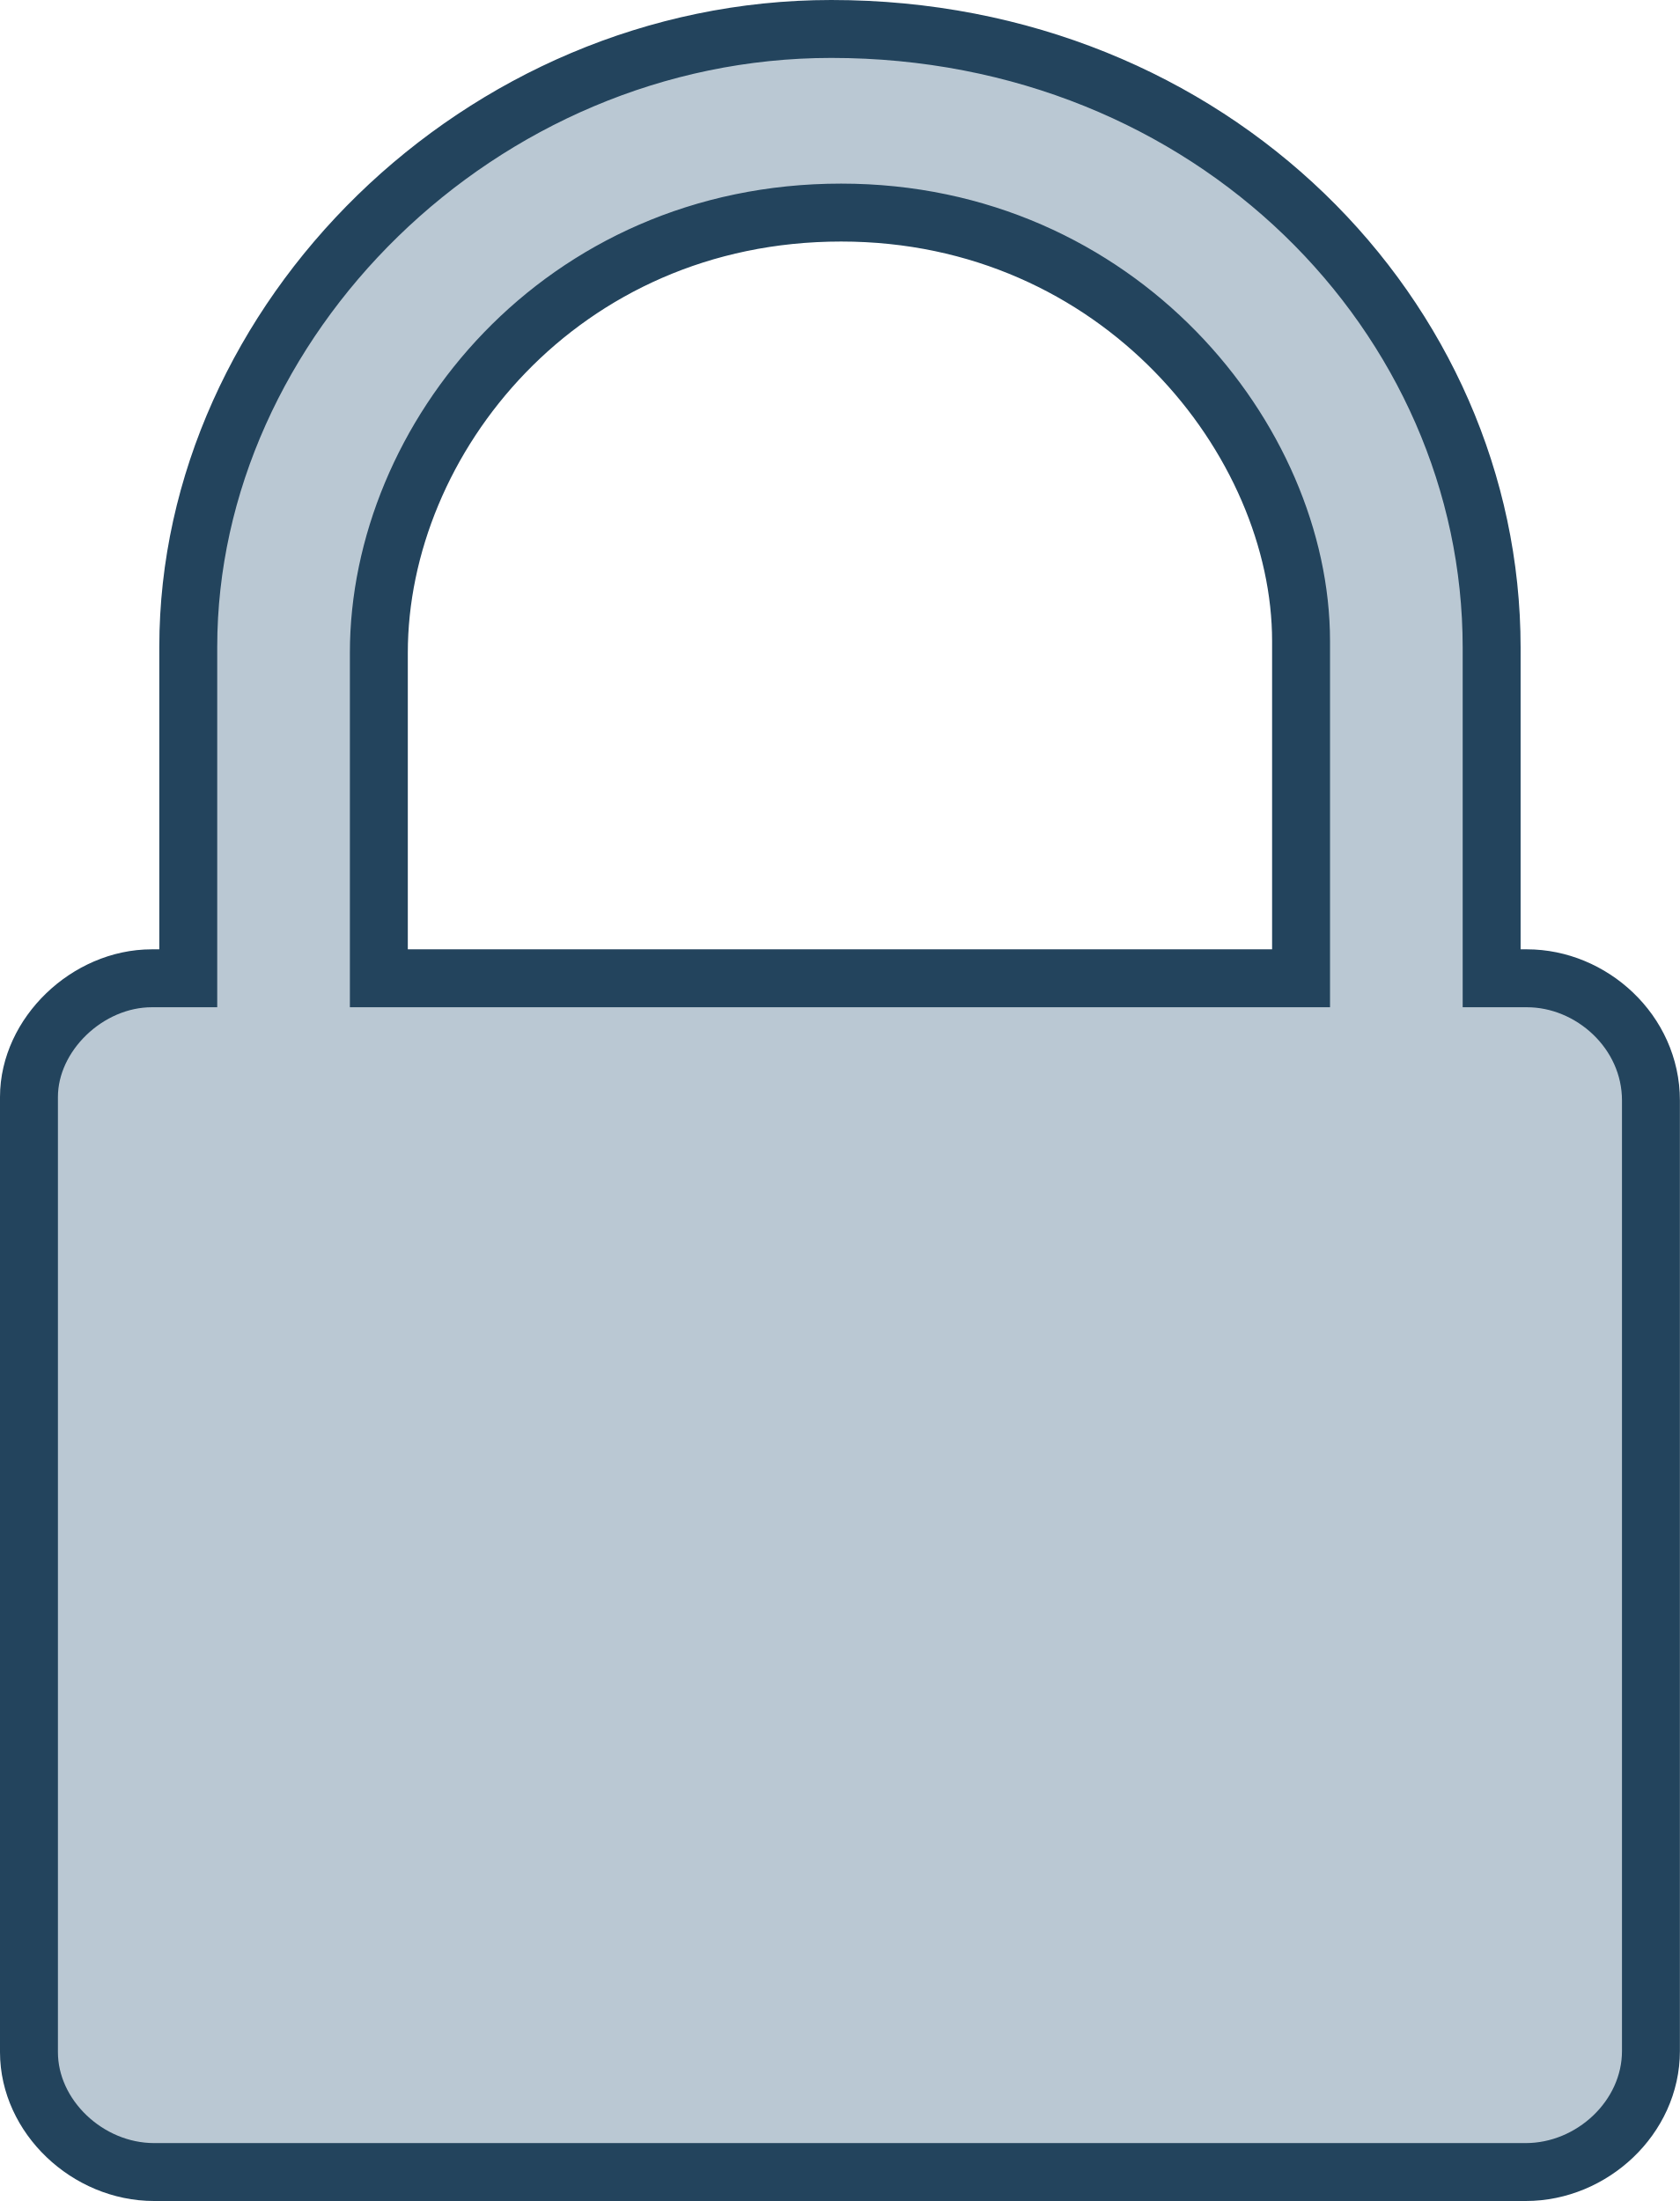
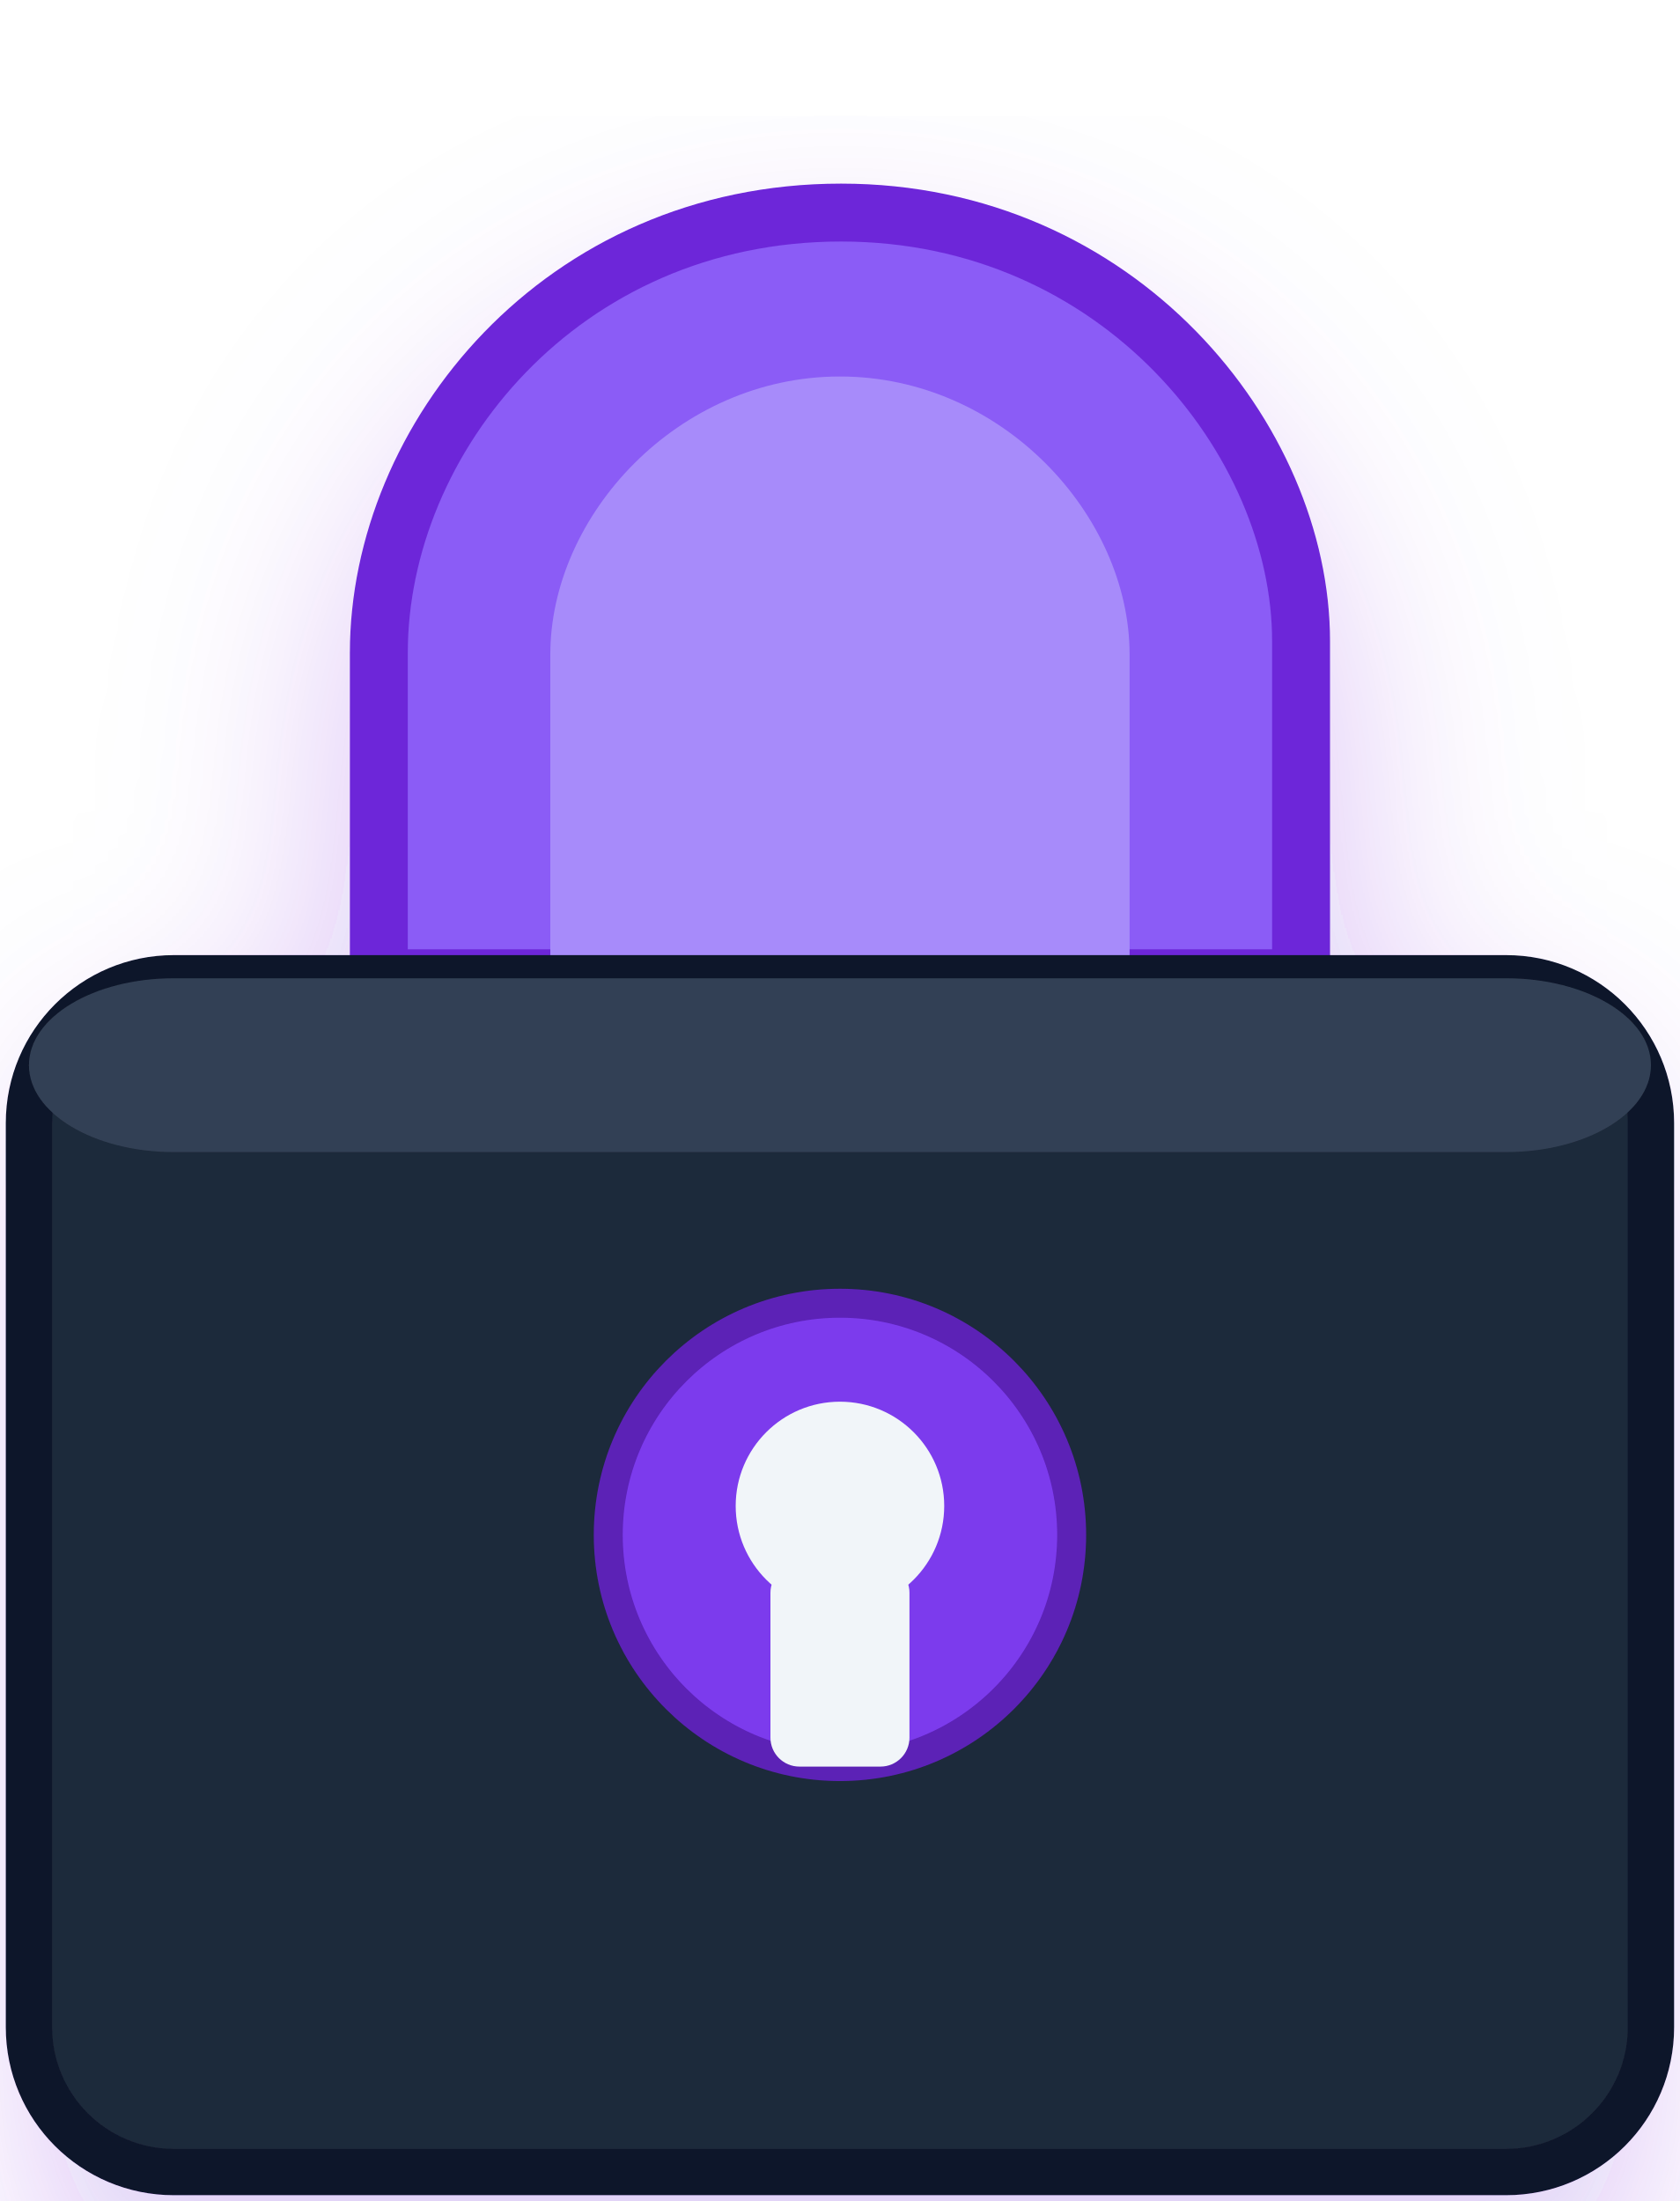
- <svg xmlns="http://www.w3.org/2000/svg" version="1.1" width="29px" height="38px" viewBox="-0.5 -0.5 29 38" content="&lt;mxfile host=&quot;app.diagrams.net&quot; agent=&quot;Mozilla/5.0 (Windows NT 10.0; Win64; x64) AppleWebKit/537.36 (KHTML, like Gecko) Chrome/128.0.0.0 Safari/537.36 Edg/128.0.0.0&quot; version=&quot;24.7.16&quot;&gt;&#10;  &lt;diagram name=&quot;Page-1&quot; id=&quot;1sW2r1akbxhZGaDiX2mz&quot;&gt;&#10;    &lt;mxGraphModel dx=&quot;1426&quot; dy=&quot;791&quot; grid=&quot;1&quot; gridSize=&quot;10&quot; guides=&quot;1&quot; tooltips=&quot;1&quot; connect=&quot;1&quot; arrows=&quot;1&quot; fold=&quot;1&quot; page=&quot;1&quot; pageScale=&quot;1&quot; pageWidth=&quot;827&quot; pageHeight=&quot;1169&quot; math=&quot;0&quot; shadow=&quot;0&quot;&gt;&#10;      &lt;root&gt;&#10;        &lt;mxCell id=&quot;0&quot; /&gt;&#10;        &lt;mxCell id=&quot;1&quot; parent=&quot;0&quot; /&gt;&#10;        &lt;mxCell id=&quot;Zo_hKfJ1Sf6NGJSFo8-C-1&quot; value=&quot;&quot; style=&quot;sketch=0;pointerEvents=1;shadow=0;dashed=0;html=1;strokeColor=#23445d;fillColor=#bac8d3;labelPosition=center;verticalLabelPosition=bottom;verticalAlign=top;outlineConnect=0;align=center;shape=mxgraph.office.security.lock_protected;&quot; vertex=&quot;1&quot; parent=&quot;1&quot;&gt;&#10;          &lt;mxGeometry x=&quot;400&quot; y=&quot;180&quot; width=&quot;28&quot; height=&quot;37&quot; as=&quot;geometry&quot; /&gt;&#10;        &lt;/mxCell&gt;&#10;      &lt;/root&gt;&#10;    &lt;/mxGraphModel&gt;&#10;  &lt;/diagram&gt;&#10;&lt;/mxfile&gt;&#10;">
-   <defs />
-   <g>
-     <g data-cell-id="0">
-       <g data-cell-id="1">
-         <g data-cell-id="Zo_hKfJ1Sf6NGJSFo8-C-1">
-           <g>
-             <rect x="0" y="0" width="28" height="37" fill="none" stroke="none" pointer-events="all" />
-             <path d="M 21.96 16.39 L 21.96 10.57 C 21.96 7.1 18.82 3.17 14.02 3.17 C 9.18 3.17 6.04 7.08 6.04 10.77 L 6.04 16.39 Z M 2.16 37 C 1.01 37 0 36.04 0 34.93 L 0 18.44 C 0 17.36 1.01 16.39 2.12 16.39 L 2.75 16.39 L 2.75 10.67 C 2.75 5.04 7.78 0 13.85 0 C 20.43 0 25.25 4.98 25.25 10.68 L 25.25 16.39 L 25.86 16.39 C 26.97 16.39 28 17.31 28 18.5 L 28 34.91 C 28 36.06 26.98 37 25.84 37 Z" fill="#bac8d3" stroke="#23445d" stroke-miterlimit="10" pointer-events="all" />
-           </g>
-         </g>
-       </g>
+ <svg xmlns="http://www.w3.org/2000/svg" version="1.1" width="29px" height="38px" viewBox="-0.5 -0.5 29 38" content="&lt;mxfile host=&quot;app.diagrams.net&quot; version=&quot;24.7.16&quot;&gt;&lt;diagram name=&quot;Page-1&quot; id=&quot;1sW2r1akbxhZGaDiX2mz&quot;&gt;&lt;/diagram&gt;&lt;/mxfile&gt;">
+   <defs>
+     <filter id="httpsShadow" x="-15%" y="-15%" width="140%" height="140%">
+       <feDropShadow dx="0" dy="2" stdDeviation="2" flood-color="#6d28d940" />
+     </filter>
+   </defs>
+   <g filter="url(#httpsShadow)">
+     <g>
+       <animateTransform attributeName="transform" type="translate" values="0,0; 0,-1.5; 0,0" dur="3s" repeatCount="indefinite" calcMode="spline" keySplines="0.4 0 0.6 1;0.4 0 0.6 1" />
+       <path d="M 21.96 16.39 L 21.96 10.57 C 21.96 7.1 18.82 3.17 14.02 3.17                C 9.18 3.17 6.04 7.08 6.04 10.77 L 6.04 16.39 Z" fill="#8b5cf6" stroke="#6d28d9" stroke-width="1" stroke-linejoin="round" />
+       <path d="M 19 16.39 L 19 10.8 C 19 8.4 16.8 6 14 6                C 11.2 6 9 8.4 9 10.8 L 9 16.39 Z" fill="#a78bfa" stroke="none" />
    </g>
+     <rect x="0" y="16.39" width="28" height="20.61" rx="2.5" fill="#1e293b" stroke="#0f172a" stroke-width="0.8" />
+     <rect x="0" y="16.39" width="28" height="3" rx="2.5" fill="#334155" stroke="none" />
+     <circle cx="14" cy="26" r="4" fill="#7c3aed" stroke="#5b21b6" stroke-width="0.5">
+       <animate attributeName="r" values="4;4.8;4" dur="2.5s" repeatCount="indefinite" calcMode="spline" keySplines="0.4 0 0.6 1;0.4 0 0.6 1" />
+       <animate attributeName="fill" values="#7c3aed;#a78bfa;#7c3aed" dur="2.5s" repeatCount="indefinite" calcMode="spline" keySplines="0.4 0 0.6 1;0.4 0 0.6 1" />
+     </circle>
+     <circle cx="14" cy="25.5" r="1.8" fill="#f1f5f9" stroke="none" />
+     <rect x="12.8" y="26.5" width="2.4" height="3.5" rx="0.5" fill="#f1f5f9" stroke="none" />
  </g>
</svg>
